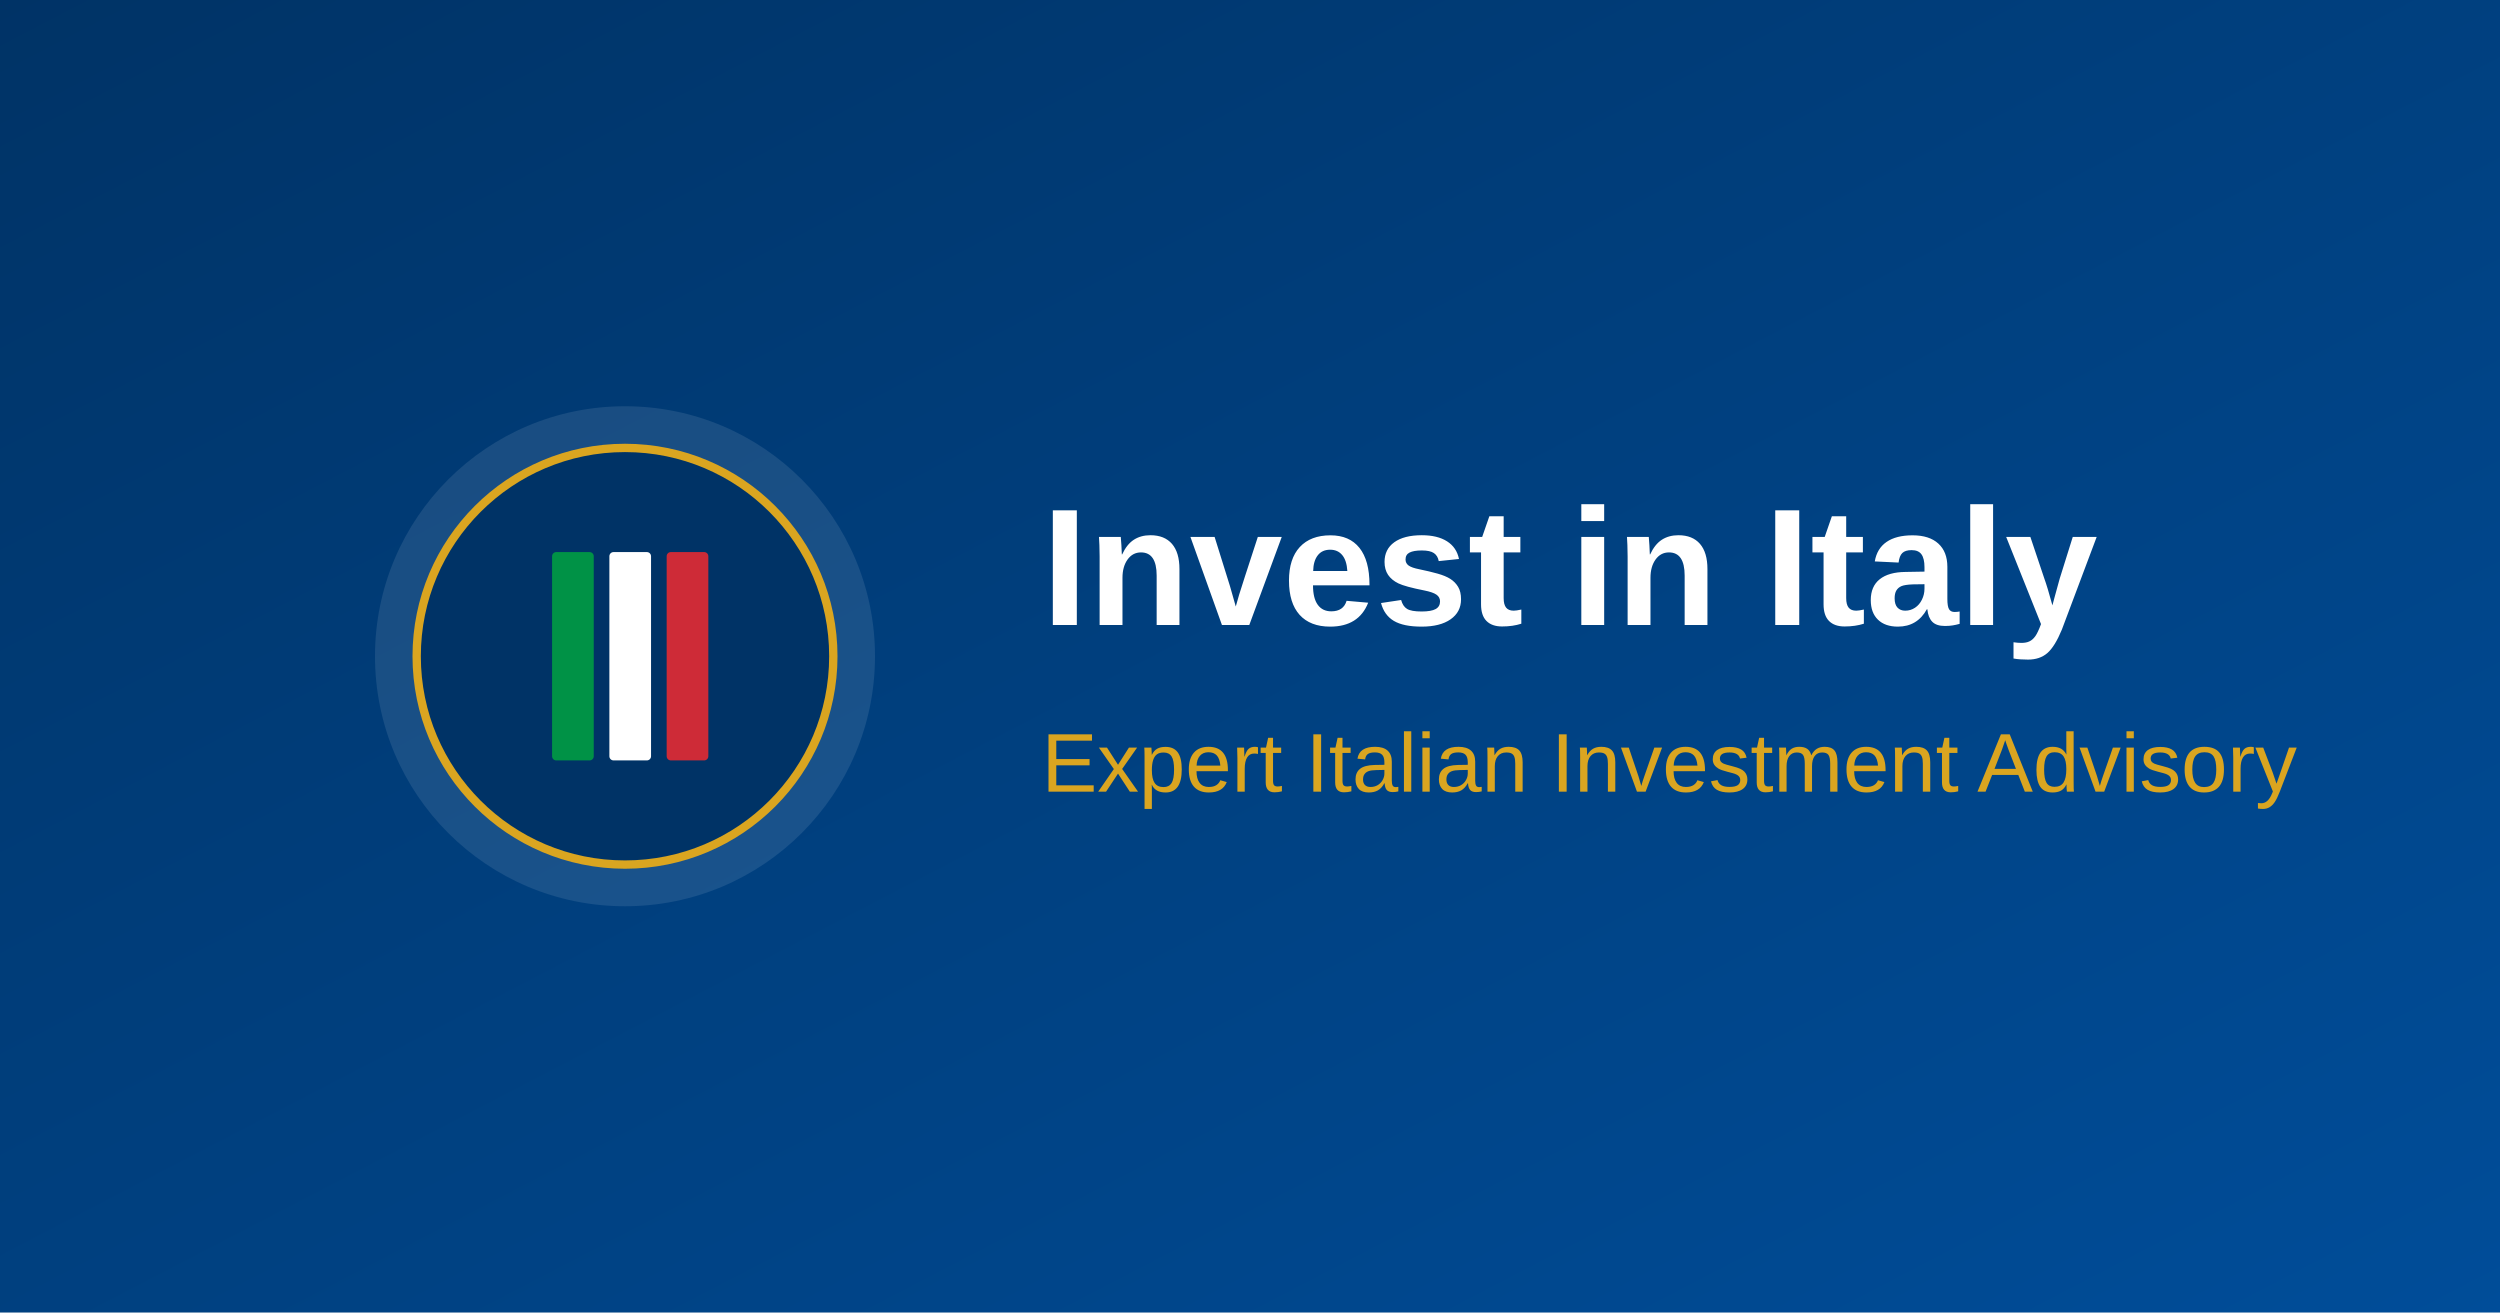
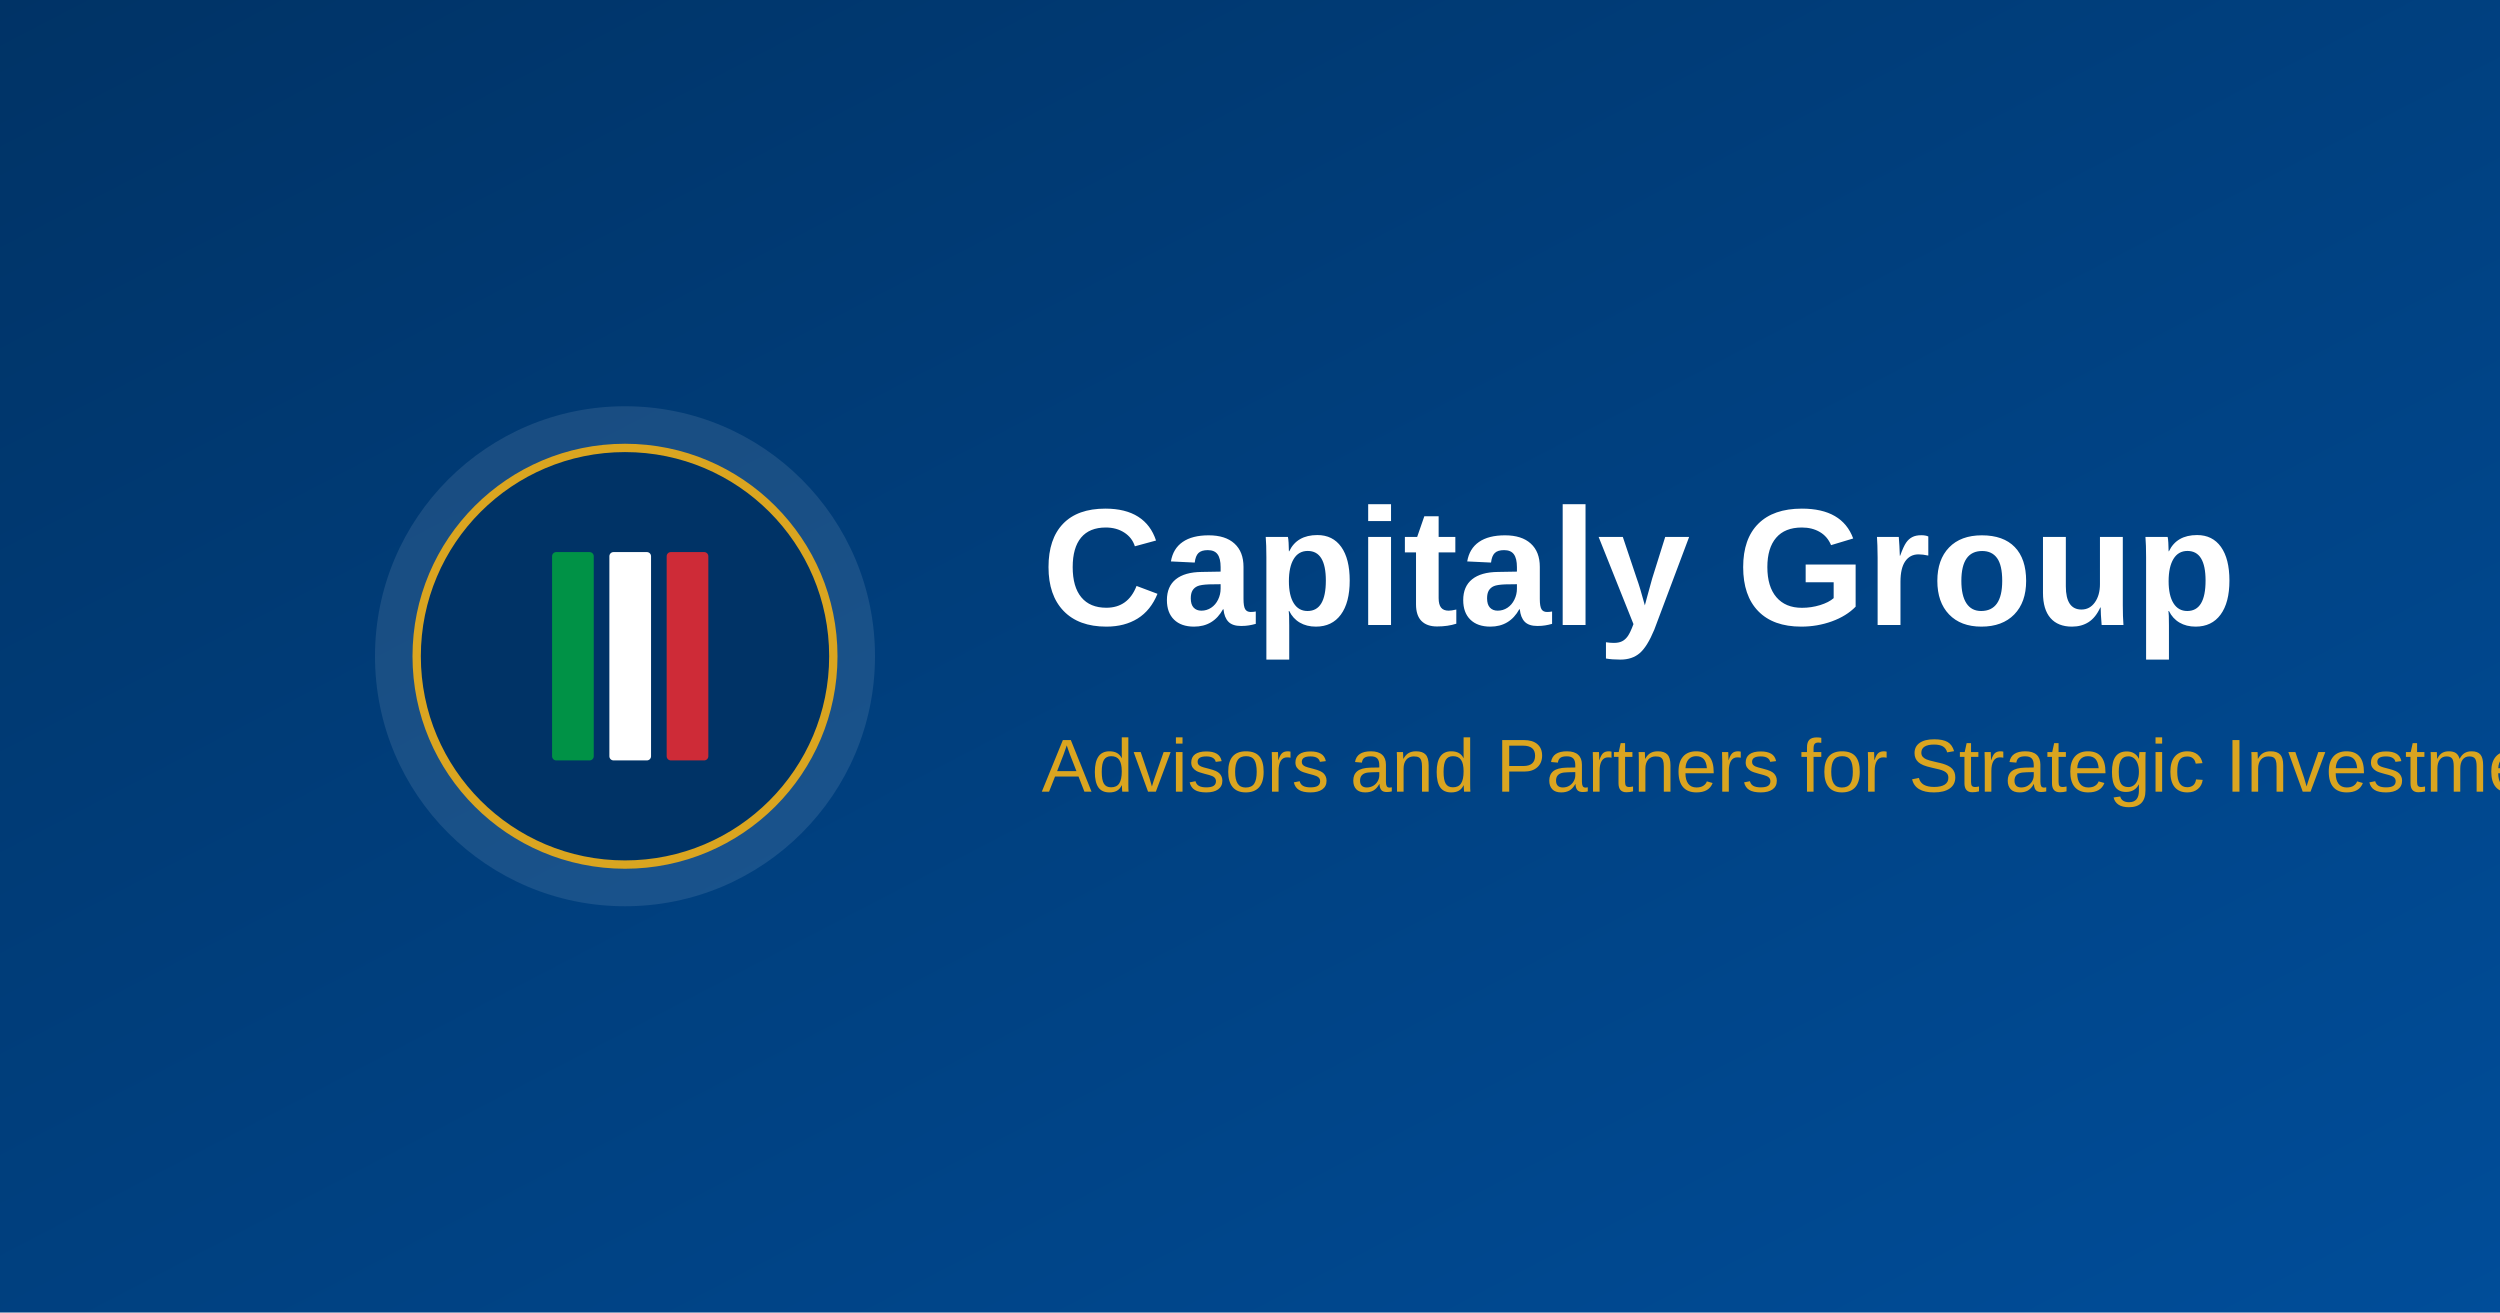
<svg xmlns="http://www.w3.org/2000/svg" width="1200" height="630" viewBox="0 0 1200 630">
  <defs>
    <linearGradient id="bgGradient" x1="0%" y1="0%" x2="100%" y2="100%">
      <stop offset="0%" style="stop-color:#003366;stop-opacity:1" />
      <stop offset="100%" style="stop-color:#004d99;stop-opacity:1" />
    </linearGradient>
  </defs>
  <rect width="1200" height="630" fill="url(#bgGradient)" />
  <circle cx="300" cy="315" r="120" fill="#FFFFFF" opacity="0.1" />
  <circle cx="300" cy="315" r="100" fill="#003366" stroke="#DAA520" stroke-width="4" />
  <rect x="265" y="265" width="20" height="100" fill="#009246" rx="2" />
  <rect x="292.5" y="265" width="20" height="100" fill="#FFFFFF" rx="2" />
  <rect x="320" y="265" width="20" height="100" fill="#CE2B37" rx="2" />
-   <text x="500" y="300" font-family="Arial, sans-serif" font-size="80" font-weight="bold" fill="#FFFFFF">Invest in Italy</text>
-   <text x="500" y="380" font-family="Arial, sans-serif" font-size="40" fill="#DAA520">Expert Italian Investment Advisory</text>
+   <text x="500" y="300" font-family="Arial, sans-serif" font-size="80" font-weight="bold" fill="#FFFFFF">Capitaly Group</text>
+   <text x="500" y="380" font-family="Arial, sans-serif" font-size="36" fill="#DAA520">Advisors and Partners for Strategic Investments in Italy</text>
</svg>
